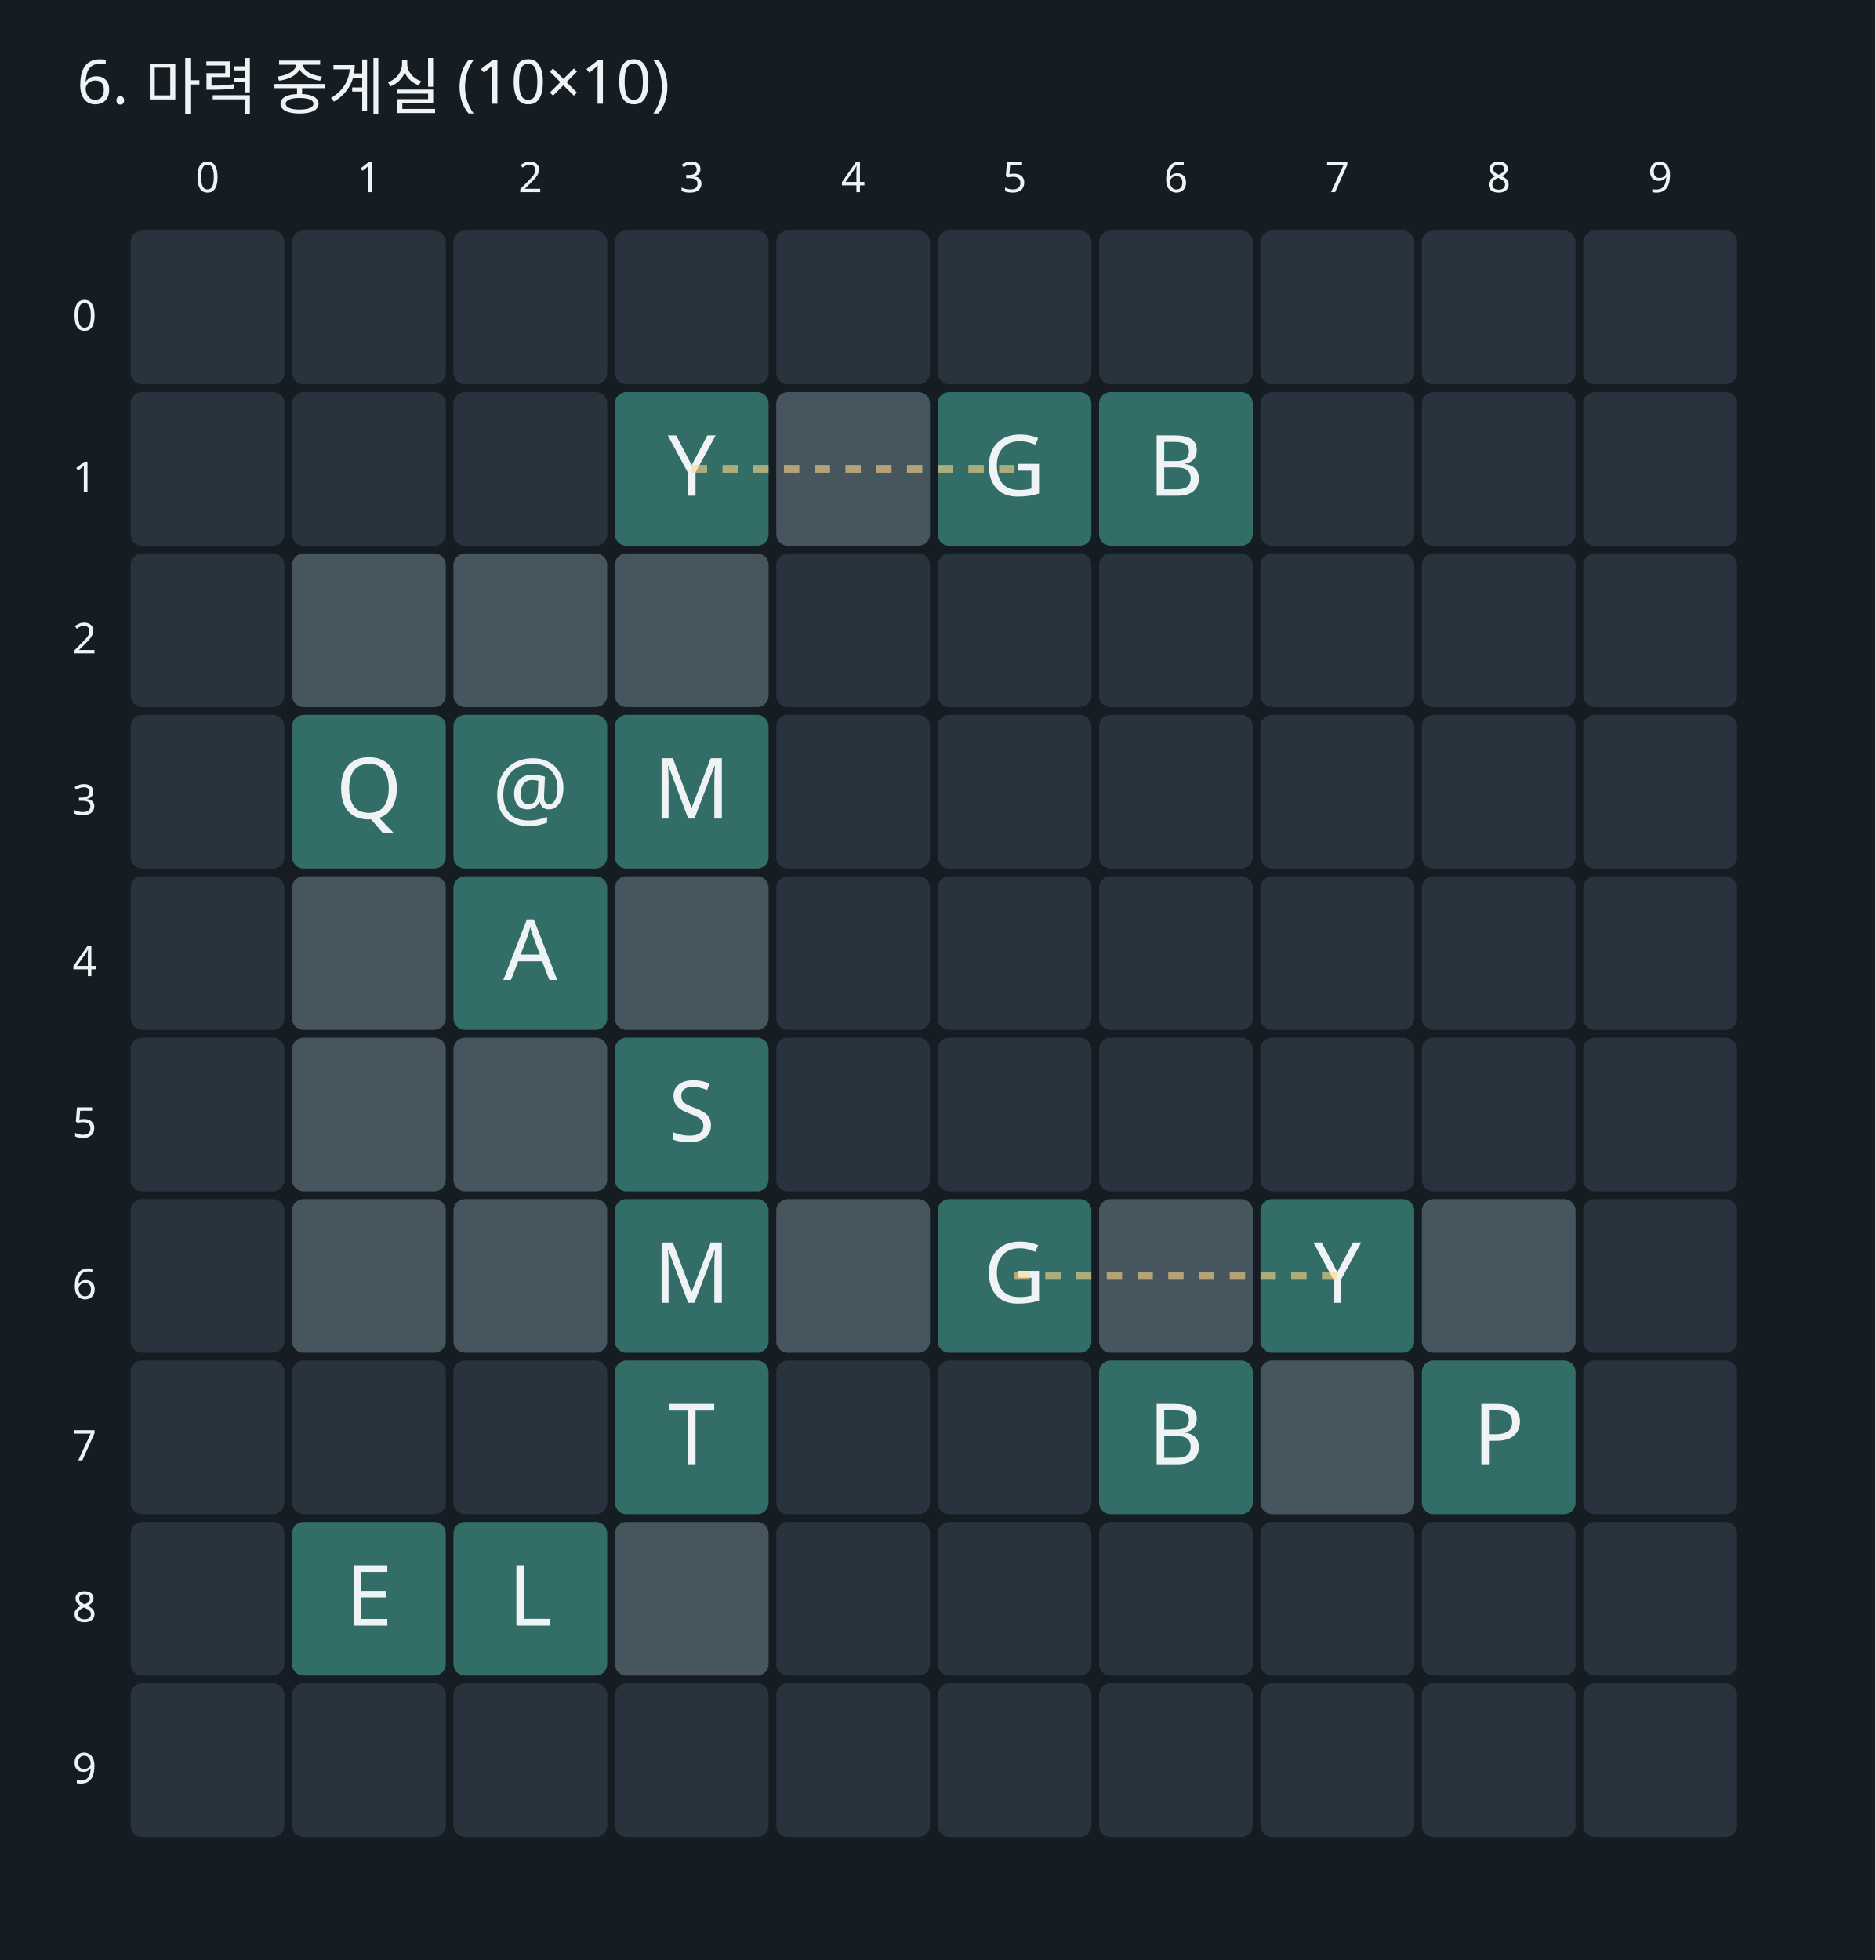
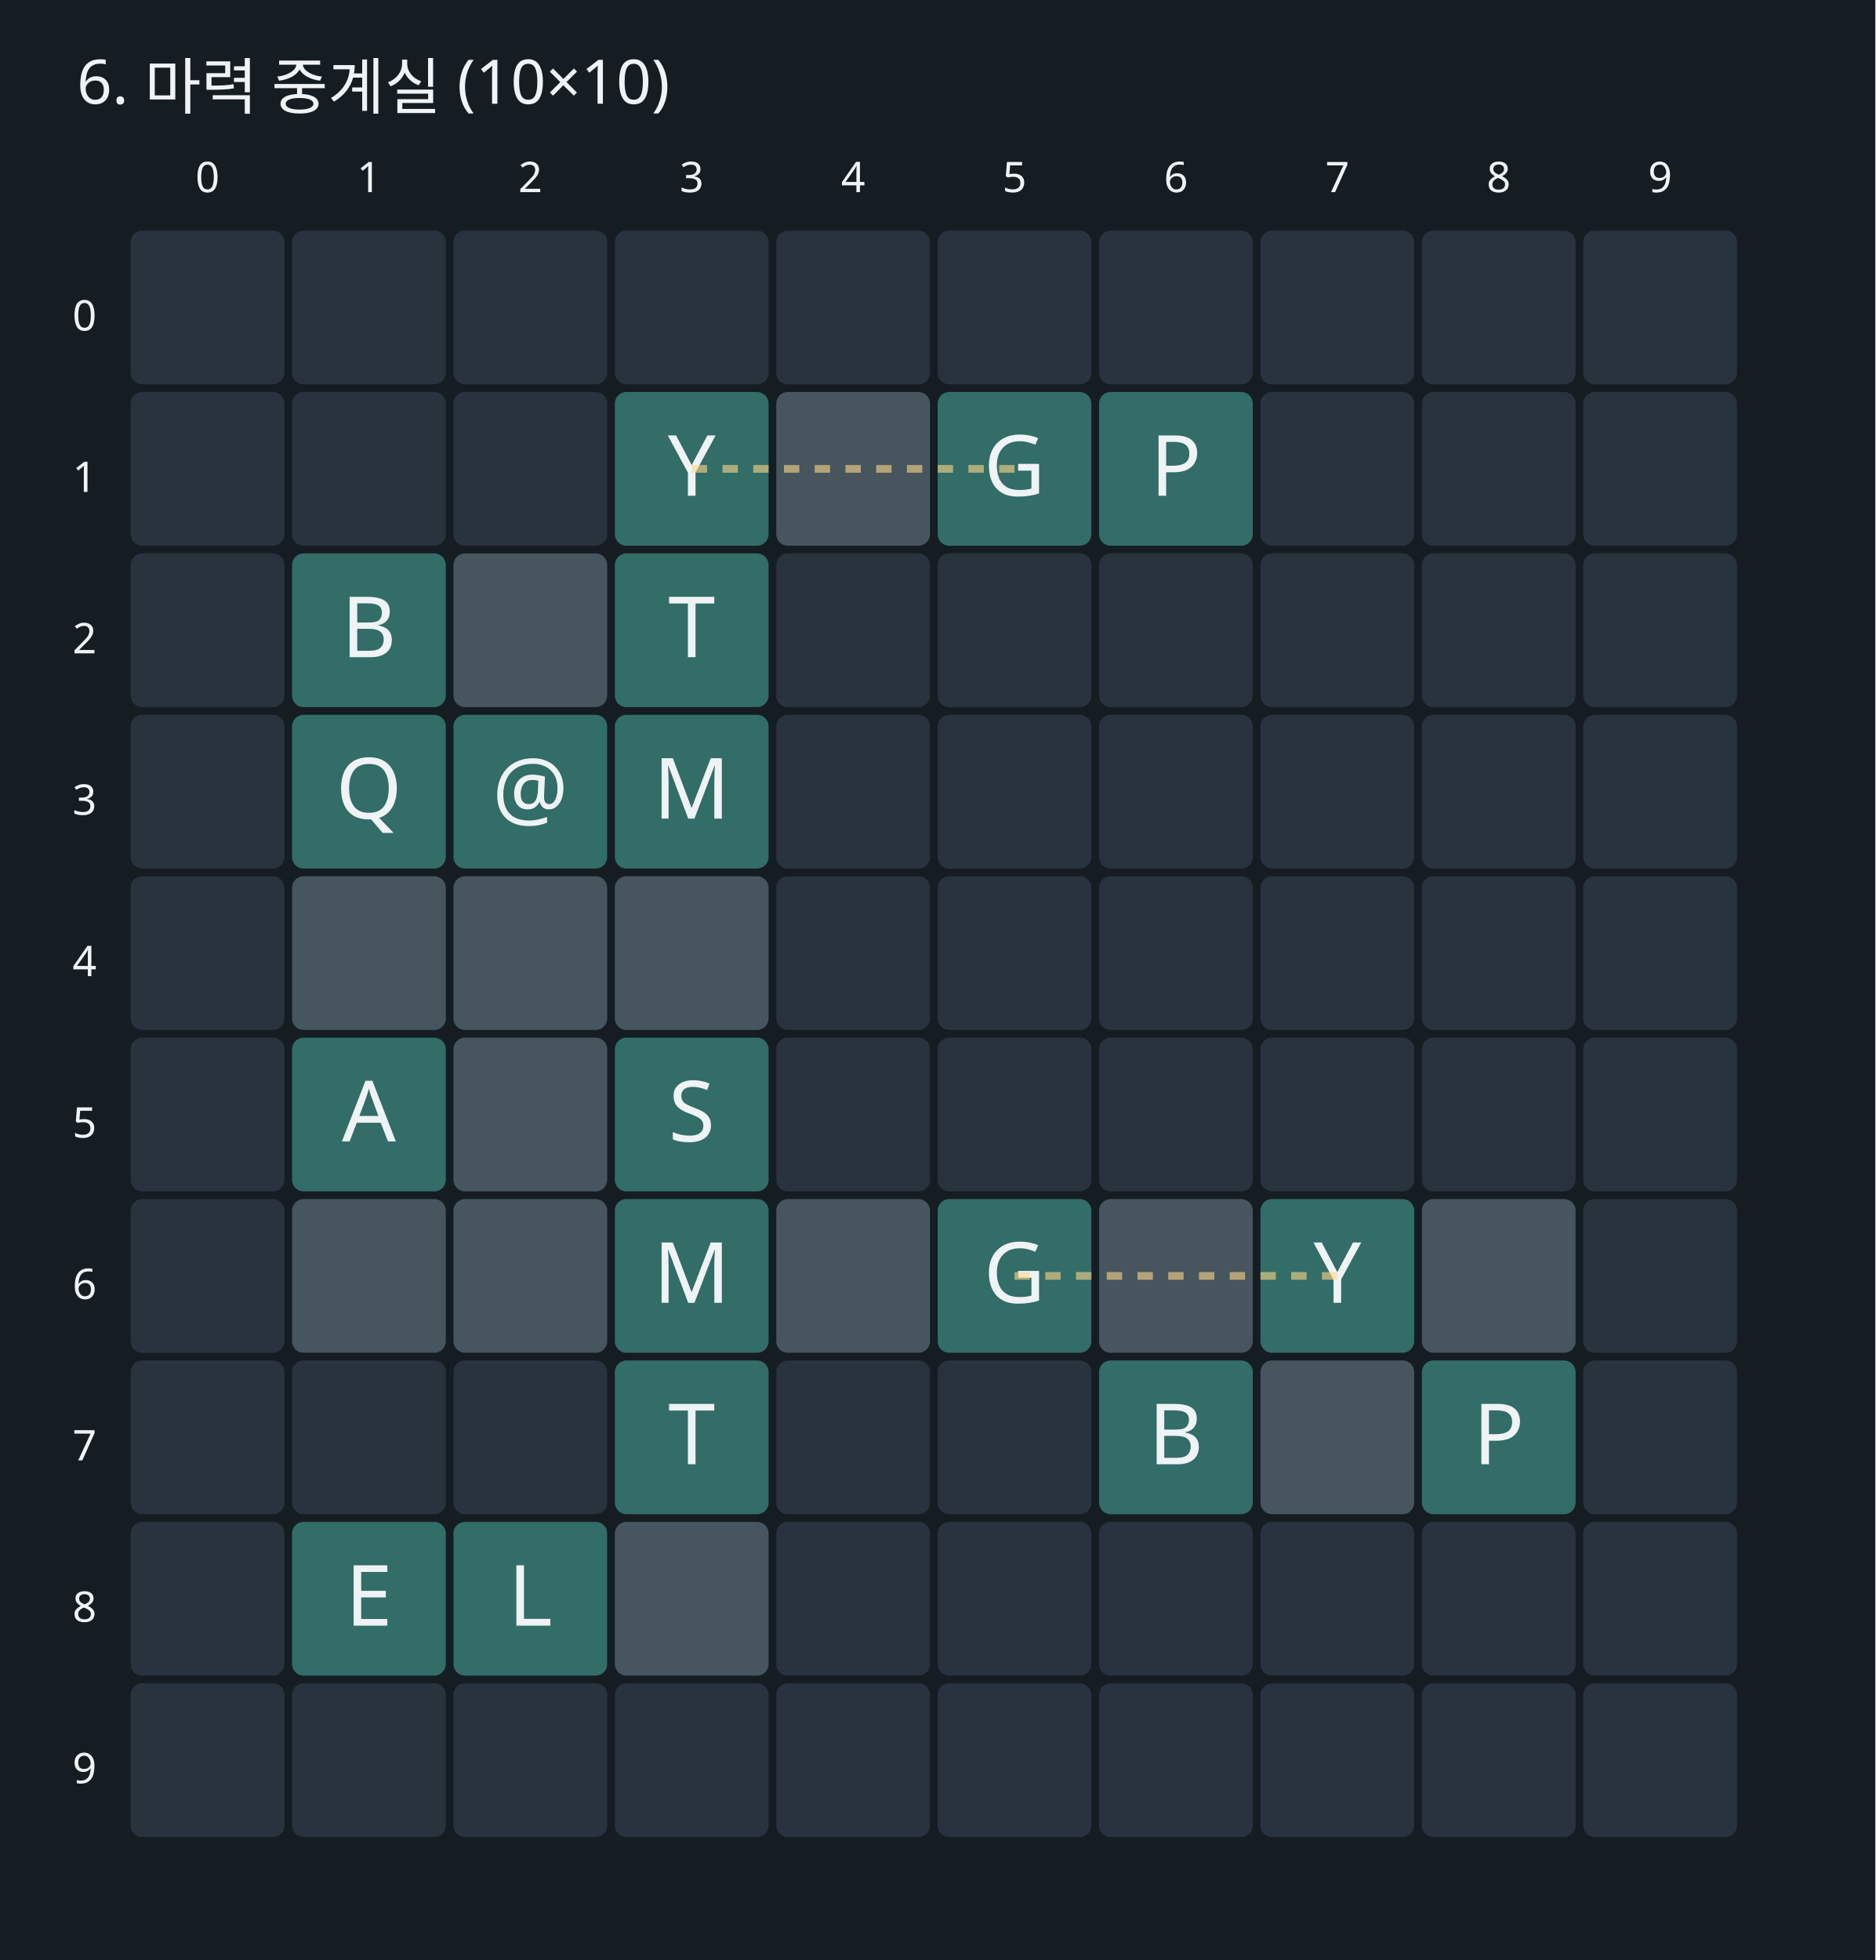
<svg xmlns="http://www.w3.org/2000/svg" width="488" height="510" viewBox="0 0 488 510">
  <rect width="100%" height="100%" fill="#151d23" />
  <g font-family="Malgun Gothic, sans-serif" fill="#eff3f5">
    <text x="20" y="27" font-size="16">6. 마력 중계실 (10×10)</text>
    <text x="54" y="50" text-anchor="middle" font-size="11">0</text>
    <text x="96" y="50" text-anchor="middle" font-size="11">1</text>
    <text x="138" y="50" text-anchor="middle" font-size="11">2</text>
    <text x="180" y="50" text-anchor="middle" font-size="11">3</text>
    <text x="222" y="50" text-anchor="middle" font-size="11">4</text>
    <text x="264" y="50" text-anchor="middle" font-size="11">5</text>
    <text x="306" y="50" text-anchor="middle" font-size="11">6</text>
    <text x="348" y="50" text-anchor="middle" font-size="11">7</text>
    <text x="390" y="50" text-anchor="middle" font-size="11">8</text>
    <text x="432" y="50" text-anchor="middle" font-size="11">9</text>
    <text x="22" y="86" text-anchor="middle" font-size="11">0</text>
    <rect x="34" y="60" width="40" height="40" rx="3" fill="#29333e" />
    <rect x="76" y="60" width="40" height="40" rx="3" fill="#29333e" />
    <rect x="118" y="60" width="40" height="40" rx="3" fill="#29333e" />
    <rect x="160" y="60" width="40" height="40" rx="3" fill="#29333e" />
    <rect x="202" y="60" width="40" height="40" rx="3" fill="#29333e" />
    <rect x="244" y="60" width="40" height="40" rx="3" fill="#29333e" />
    <rect x="286" y="60" width="40" height="40" rx="3" fill="#29333e" />
    <rect x="328" y="60" width="40" height="40" rx="3" fill="#29333e" />
    <rect x="370" y="60" width="40" height="40" rx="3" fill="#29333e" />
    <rect x="412" y="60" width="40" height="40" rx="3" fill="#29333e" />
    <text x="22" y="128" text-anchor="middle" font-size="11">1</text>
    <rect x="34" y="102" width="40" height="40" rx="3" fill="#29333e" />
    <rect x="76" y="102" width="40" height="40" rx="3" fill="#29333e" />
    <rect x="118" y="102" width="40" height="40" rx="3" fill="#29333e" />
    <rect x="160" y="102" width="40" height="40" rx="3" fill="#326d68" />
    <text x="180" y="129" text-anchor="middle" font-size="22">Y</text>
    <rect x="202" y="102" width="40" height="40" rx="3" fill="#46555e" />
    <rect x="244" y="102" width="40" height="40" rx="3" fill="#326d68" />
    <text x="264" y="129" text-anchor="middle" font-size="22">G</text>
    <rect x="286" y="102" width="40" height="40" rx="3" fill="#326d68" />
-     <text x="306" y="129" text-anchor="middle" font-size="22">B</text>
+     <text x="306" y="129" text-anchor="middle" font-size="22">P</text>
    <rect x="328" y="102" width="40" height="40" rx="3" fill="#29333e" />
    <rect x="370" y="102" width="40" height="40" rx="3" fill="#29333e" />
    <rect x="412" y="102" width="40" height="40" rx="3" fill="#29333e" />
    <text x="22" y="170" text-anchor="middle" font-size="11">2</text>
    <rect x="34" y="144" width="40" height="40" rx="3" fill="#29333e" />
-     <rect x="76" y="144" width="40" height="40" rx="3" fill="#46555e" />
+     <rect x="76" y="144" width="40" height="40" rx="3" fill="#326d68" />
+     <text x="96" y="171" text-anchor="middle" font-size="22">B</text>
    <rect x="118" y="144" width="40" height="40" rx="3" fill="#46555e" />
-     <rect x="160" y="144" width="40" height="40" rx="3" fill="#46555e" />
+     <rect x="160" y="144" width="40" height="40" rx="3" fill="#326d68" />
+     <text x="180" y="171" text-anchor="middle" font-size="22">T</text>
    <rect x="202" y="144" width="40" height="40" rx="3" fill="#29333e" />
    <rect x="244" y="144" width="40" height="40" rx="3" fill="#29333e" />
    <rect x="286" y="144" width="40" height="40" rx="3" fill="#29333e" />
    <rect x="328" y="144" width="40" height="40" rx="3" fill="#29333e" />
    <rect x="370" y="144" width="40" height="40" rx="3" fill="#29333e" />
    <rect x="412" y="144" width="40" height="40" rx="3" fill="#29333e" />
    <text x="22" y="212" text-anchor="middle" font-size="11">3</text>
    <rect x="34" y="186" width="40" height="40" rx="3" fill="#29333e" />
    <rect x="76" y="186" width="40" height="40" rx="3" fill="#326d68" />
    <text x="96" y="213" text-anchor="middle" font-size="22">Q</text>
    <rect x="118" y="186" width="40" height="40" rx="3" fill="#326d68" />
    <text x="138" y="213" text-anchor="middle" font-size="22">@</text>
    <rect x="160" y="186" width="40" height="40" rx="3" fill="#326d68" />
    <text x="180" y="213" text-anchor="middle" font-size="22">M</text>
    <rect x="202" y="186" width="40" height="40" rx="3" fill="#29333e" />
    <rect x="244" y="186" width="40" height="40" rx="3" fill="#29333e" />
    <rect x="286" y="186" width="40" height="40" rx="3" fill="#29333e" />
    <rect x="328" y="186" width="40" height="40" rx="3" fill="#29333e" />
    <rect x="370" y="186" width="40" height="40" rx="3" fill="#29333e" />
    <rect x="412" y="186" width="40" height="40" rx="3" fill="#29333e" />
    <text x="22" y="254" text-anchor="middle" font-size="11">4</text>
    <rect x="34" y="228" width="40" height="40" rx="3" fill="#29333e" />
    <rect x="76" y="228" width="40" height="40" rx="3" fill="#46555e" />
-     <rect x="118" y="228" width="40" height="40" rx="3" fill="#326d68" />
-     <text x="138" y="255" text-anchor="middle" font-size="22">A</text>
+     <rect x="118" y="228" width="40" height="40" rx="3" fill="#46555e" />
    <rect x="160" y="228" width="40" height="40" rx="3" fill="#46555e" />
    <rect x="202" y="228" width="40" height="40" rx="3" fill="#29333e" />
    <rect x="244" y="228" width="40" height="40" rx="3" fill="#29333e" />
    <rect x="286" y="228" width="40" height="40" rx="3" fill="#29333e" />
    <rect x="328" y="228" width="40" height="40" rx="3" fill="#29333e" />
    <rect x="370" y="228" width="40" height="40" rx="3" fill="#29333e" />
    <rect x="412" y="228" width="40" height="40" rx="3" fill="#29333e" />
    <text x="22" y="296" text-anchor="middle" font-size="11">5</text>
    <rect x="34" y="270" width="40" height="40" rx="3" fill="#29333e" />
-     <rect x="76" y="270" width="40" height="40" rx="3" fill="#46555e" />
+     <rect x="76" y="270" width="40" height="40" rx="3" fill="#326d68" />
+     <text x="96" y="297" text-anchor="middle" font-size="22">A</text>
    <rect x="118" y="270" width="40" height="40" rx="3" fill="#46555e" />
    <rect x="160" y="270" width="40" height="40" rx="3" fill="#326d68" />
    <text x="180" y="297" text-anchor="middle" font-size="22">S</text>
    <rect x="202" y="270" width="40" height="40" rx="3" fill="#29333e" />
    <rect x="244" y="270" width="40" height="40" rx="3" fill="#29333e" />
    <rect x="286" y="270" width="40" height="40" rx="3" fill="#29333e" />
    <rect x="328" y="270" width="40" height="40" rx="3" fill="#29333e" />
    <rect x="370" y="270" width="40" height="40" rx="3" fill="#29333e" />
    <rect x="412" y="270" width="40" height="40" rx="3" fill="#29333e" />
    <text x="22" y="338" text-anchor="middle" font-size="11">6</text>
    <rect x="34" y="312" width="40" height="40" rx="3" fill="#29333e" />
    <rect x="76" y="312" width="40" height="40" rx="3" fill="#46555e" />
    <rect x="118" y="312" width="40" height="40" rx="3" fill="#46555e" />
    <rect x="160" y="312" width="40" height="40" rx="3" fill="#326d68" />
    <text x="180" y="339" text-anchor="middle" font-size="22">M</text>
    <rect x="202" y="312" width="40" height="40" rx="3" fill="#46555e" />
    <rect x="244" y="312" width="40" height="40" rx="3" fill="#326d68" />
    <text x="264" y="339" text-anchor="middle" font-size="22">G</text>
    <rect x="286" y="312" width="40" height="40" rx="3" fill="#46555e" />
    <rect x="328" y="312" width="40" height="40" rx="3" fill="#326d68" />
    <text x="348" y="339" text-anchor="middle" font-size="22">Y</text>
    <rect x="370" y="312" width="40" height="40" rx="3" fill="#46555e" />
    <rect x="412" y="312" width="40" height="40" rx="3" fill="#29333e" />
    <text x="22" y="380" text-anchor="middle" font-size="11">7</text>
    <rect x="34" y="354" width="40" height="40" rx="3" fill="#29333e" />
    <rect x="76" y="354" width="40" height="40" rx="3" fill="#29333e" />
    <rect x="118" y="354" width="40" height="40" rx="3" fill="#29333e" />
    <rect x="160" y="354" width="40" height="40" rx="3" fill="#326d68" />
    <text x="180" y="381" text-anchor="middle" font-size="22">T</text>
    <rect x="202" y="354" width="40" height="40" rx="3" fill="#29333e" />
    <rect x="244" y="354" width="40" height="40" rx="3" fill="#29333e" />
    <rect x="286" y="354" width="40" height="40" rx="3" fill="#326d68" />
    <text x="306" y="381" text-anchor="middle" font-size="22">B</text>
    <rect x="328" y="354" width="40" height="40" rx="3" fill="#46555e" />
    <rect x="370" y="354" width="40" height="40" rx="3" fill="#326d68" />
    <text x="390" y="381" text-anchor="middle" font-size="22">P</text>
    <rect x="412" y="354" width="40" height="40" rx="3" fill="#29333e" />
    <text x="22" y="422" text-anchor="middle" font-size="11">8</text>
    <rect x="34" y="396" width="40" height="40" rx="3" fill="#29333e" />
    <rect x="76" y="396" width="40" height="40" rx="3" fill="#326d68" />
    <text x="96" y="423" text-anchor="middle" font-size="22">E</text>
    <rect x="118" y="396" width="40" height="40" rx="3" fill="#326d68" />
    <text x="138" y="423" text-anchor="middle" font-size="22">L</text>
    <rect x="160" y="396" width="40" height="40" rx="3" fill="#46555e" />
    <rect x="202" y="396" width="40" height="40" rx="3" fill="#29333e" />
    <rect x="244" y="396" width="40" height="40" rx="3" fill="#29333e" />
    <rect x="286" y="396" width="40" height="40" rx="3" fill="#29333e" />
    <rect x="328" y="396" width="40" height="40" rx="3" fill="#29333e" />
    <rect x="370" y="396" width="40" height="40" rx="3" fill="#29333e" />
    <rect x="412" y="396" width="40" height="40" rx="3" fill="#29333e" />
    <text x="22" y="464" text-anchor="middle" font-size="11">9</text>
    <rect x="34" y="438" width="40" height="40" rx="3" fill="#29333e" />
    <rect x="76" y="438" width="40" height="40" rx="3" fill="#29333e" />
    <rect x="118" y="438" width="40" height="40" rx="3" fill="#29333e" />
    <rect x="160" y="438" width="40" height="40" rx="3" fill="#29333e" />
    <rect x="202" y="438" width="40" height="40" rx="3" fill="#29333e" />
    <rect x="244" y="438" width="40" height="40" rx="3" fill="#29333e" />
    <rect x="286" y="438" width="40" height="40" rx="3" fill="#29333e" />
    <rect x="328" y="438" width="40" height="40" rx="3" fill="#29333e" />
    <rect x="370" y="438" width="40" height="40" rx="3" fill="#29333e" />
    <rect x="412" y="438" width="40" height="40" rx="3" fill="#29333e" />
    <path d="M348,332 L264,332" stroke="#ffd789" stroke-width="2" stroke-dasharray="4 4" opacity=".6" />
    <path d="M180,122 L264,122" stroke="#ffd789" stroke-width="2" stroke-dasharray="4 4" opacity=".6" />
  </g>
</svg>
